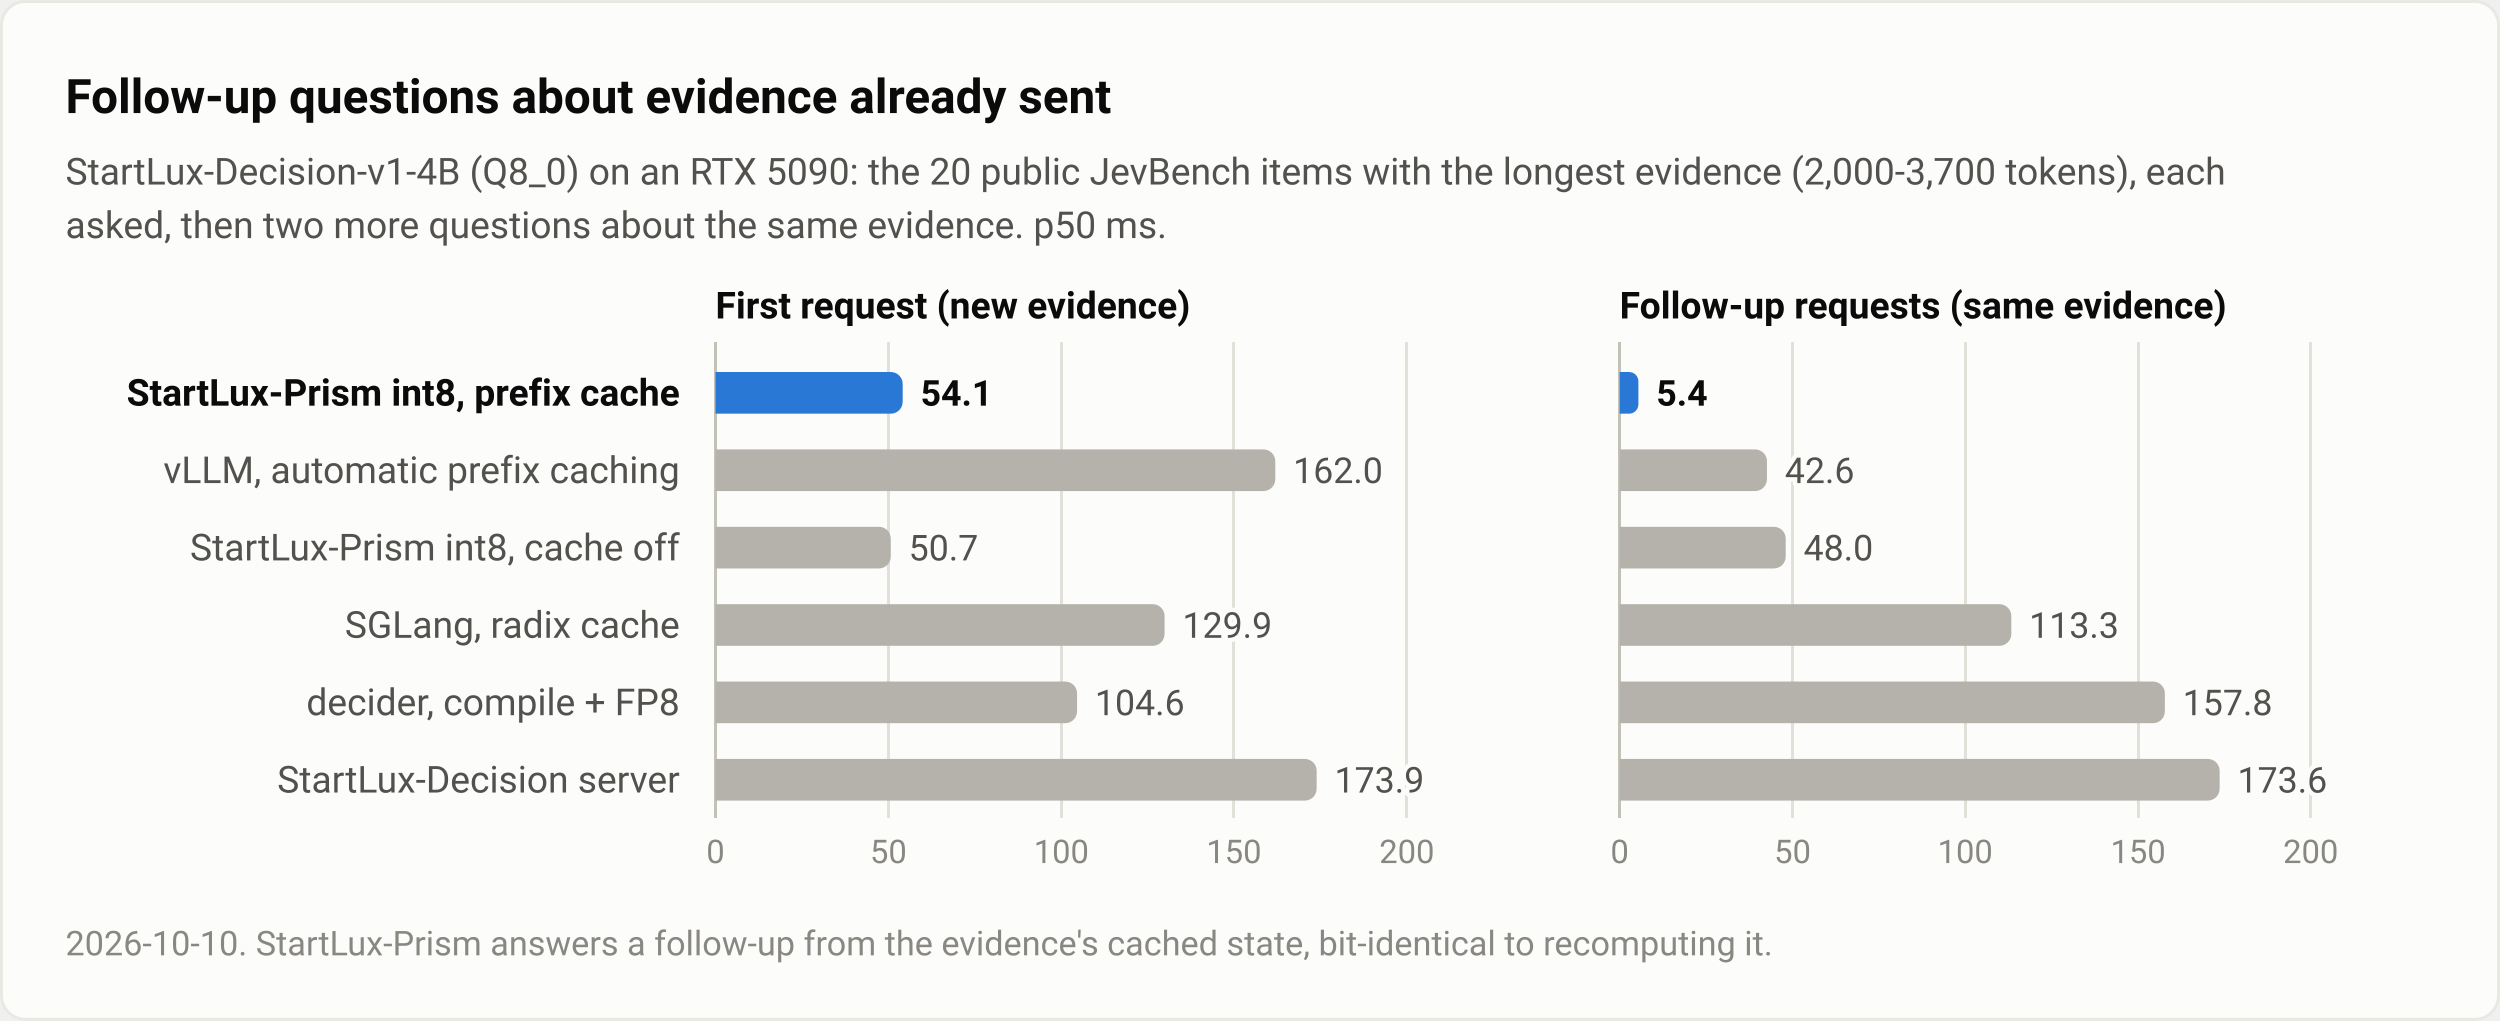
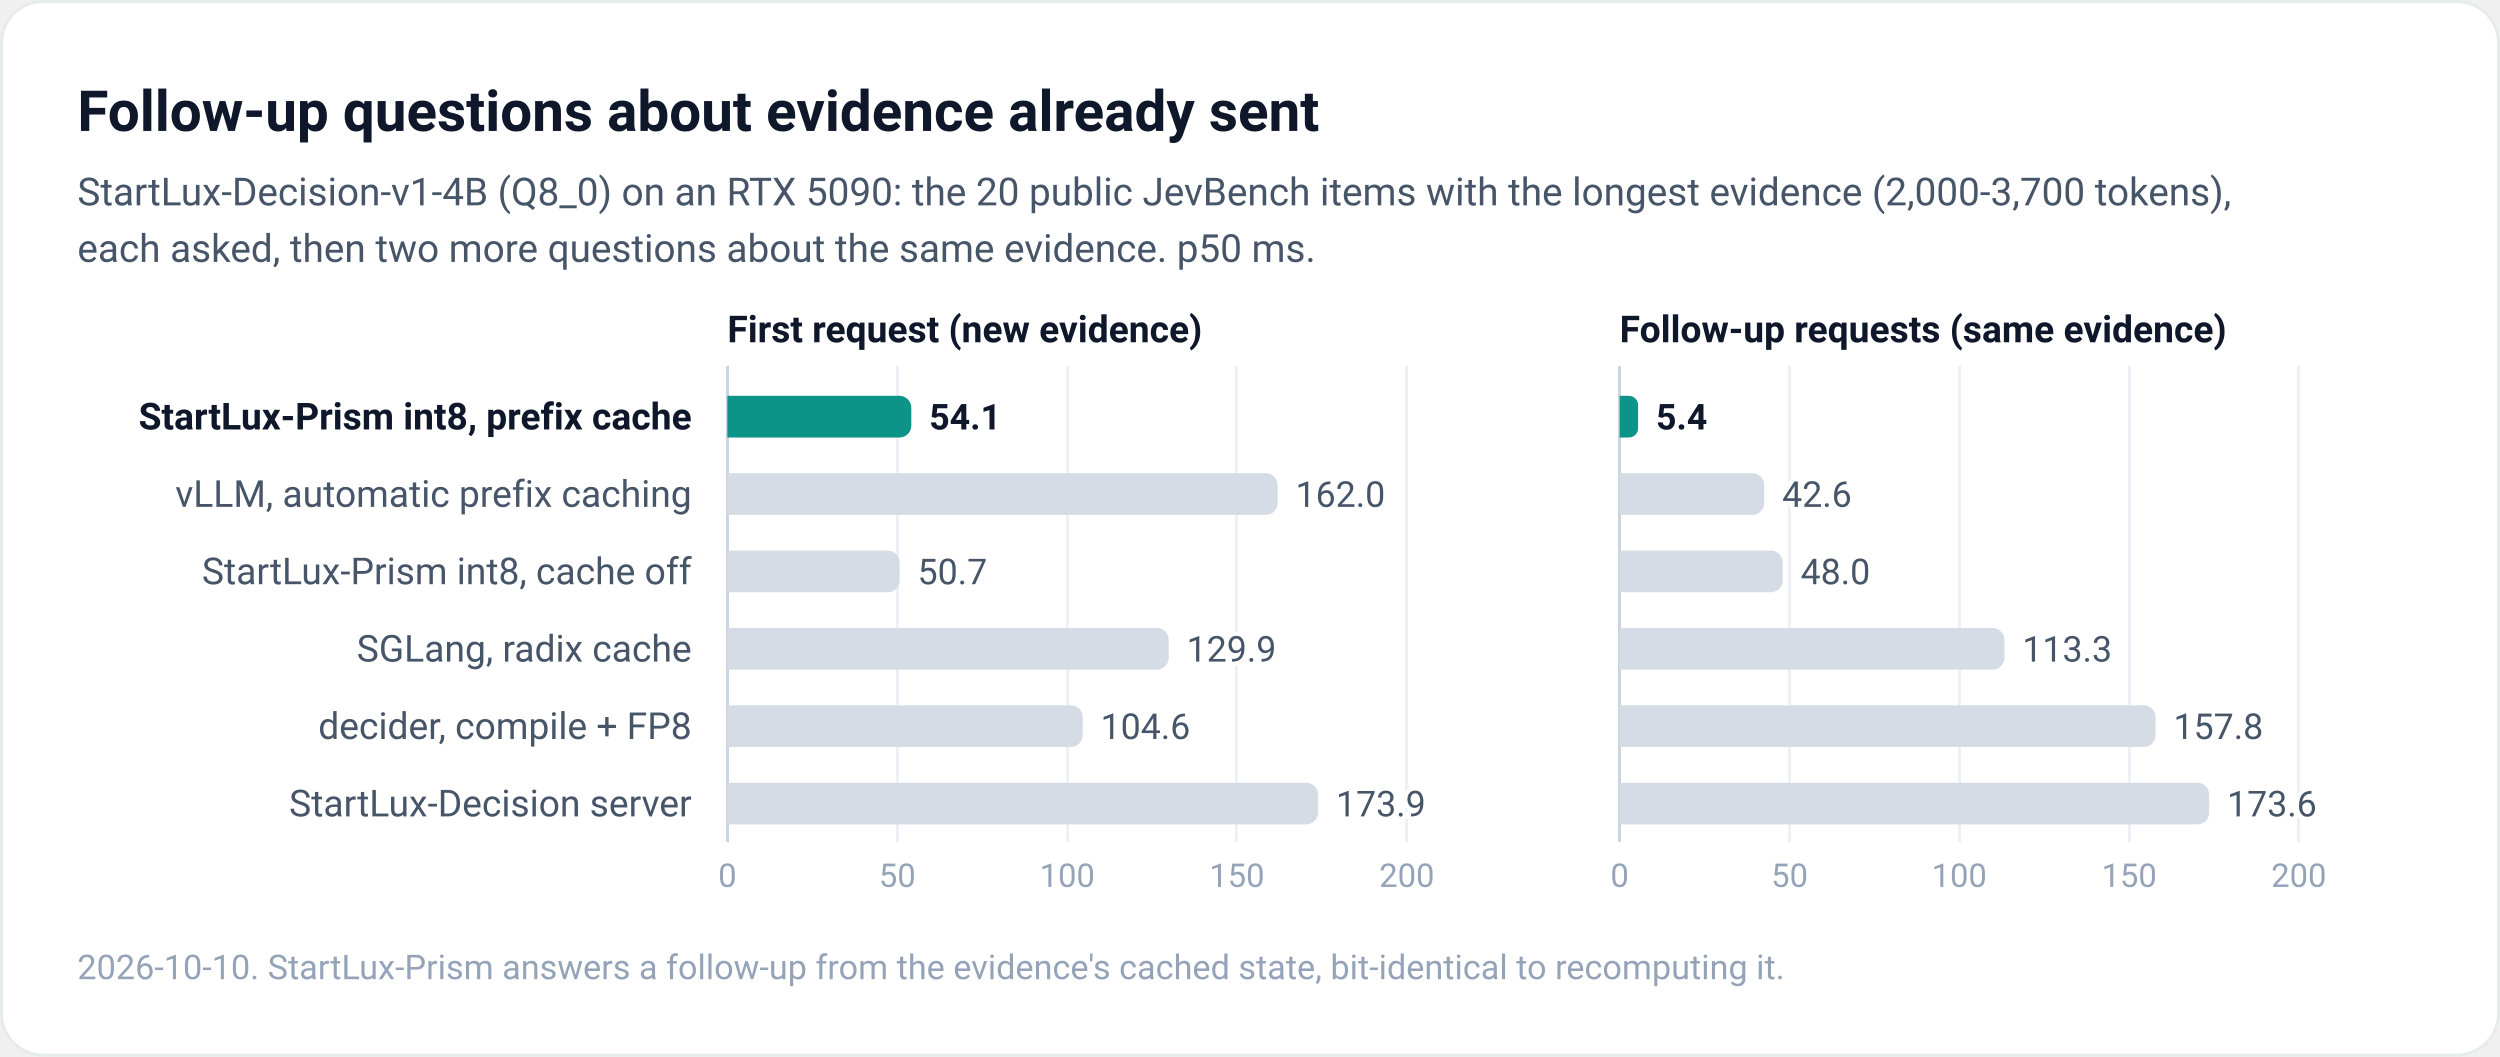
- <svg xmlns="http://www.w3.org/2000/svg" width="840" height="343" viewBox="0 0 840 343" role="img" aria-labelledby="title desc" font-family="system-ui, -apple-system, 'Segoe UI', Roboto, 'Helvetica Neue', Arial, sans-serif">
-   <rect x="0.5" y="0.5" width="839" height="342" rx="8" fill="#fcfcfb" stroke="#e9e8e2" />
-   <text x="22.0" y="38.0" font-size="16" fill="#0b0b0b" text-anchor="start" font-weight="600">Follow-up questions about evidence already sent</text>
-   <text x="22.0" y="62.0" font-size="12.5" fill="#52514e" text-anchor="start" font-weight="400">StartLux-Decision-v1-4B (Q8_0) on an RTX 5090: the 20 public JevBench items with the longest evidence (2,000-3,700 tokens), each</text>
-   <text x="22.0" y="80.0" font-size="12.5" fill="#52514e" text-anchor="start" font-weight="400">asked, then two more questions about the same evidence. p50 ms.</text>
-   <text x="240.4" y="107.0" font-size="12.5" fill="#0b0b0b" text-anchor="start" font-weight="600">First request (new evidence)</text>
-   <text x="240.4" y="290.0" font-size="11" fill="#898781" text-anchor="middle" font-weight="400" style="font-variant-numeric: tabular-nums">0</text>
-   <line x1="298.5" y1="115.0" x2="298.5" y2="275.0" stroke="#e1e0d9" stroke-width="1" shape-rendering="crispEdges" />
-   <text x="298.5" y="290.0" font-size="11" fill="#898781" text-anchor="middle" font-weight="400" style="font-variant-numeric: tabular-nums">50</text>
-   <line x1="356.6" y1="115.0" x2="356.6" y2="275.0" stroke="#e1e0d9" stroke-width="1" shape-rendering="crispEdges" />
-   <text x="356.6" y="290.0" font-size="11" fill="#898781" text-anchor="middle" font-weight="400" style="font-variant-numeric: tabular-nums">100</text>
-   <line x1="414.6" y1="115.0" x2="414.6" y2="275.0" stroke="#e1e0d9" stroke-width="1" shape-rendering="crispEdges" />
-   <text x="414.6" y="290.0" font-size="11" fill="#898781" text-anchor="middle" font-weight="400" style="font-variant-numeric: tabular-nums">150</text>
-   <line x1="472.7" y1="115.0" x2="472.7" y2="275.0" stroke="#e1e0d9" stroke-width="1" shape-rendering="crispEdges" />
-   <text x="472.7" y="290.0" font-size="11" fill="#898781" text-anchor="middle" font-weight="400" style="font-variant-numeric: tabular-nums">200</text>
-   <line x1="240.4" y1="115.0" x2="240.4" y2="275.0" stroke="#c3c2b7" stroke-width="1" shape-rendering="crispEdges" />
-   <path d="M240.4,125.0 H299.3 A4.0,4.0 0 0 1 303.3,129.0 V135.0 A4.0,4.0 0 0 1 299.3,139.0 H240.4 Z" fill="#2a78d6" />
-   <text x="309.3" y="136.3" font-size="12" fill="#0b0b0b" text-anchor="start" font-weight="600" style="font-variant-numeric: tabular-nums" stroke="#fcfcfb" stroke-width="3" stroke-linejoin="round" paint-order="stroke">54.1</text>
-   <path d="M240.4,151.0 H424.5 A4.0,4.0 0 0 1 428.5,155.0 V161.0 A4.0,4.0 0 0 1 424.5,165.0 H240.4 Z" fill="#b4b2aa" />
-   <text x="434.5" y="162.3" font-size="12" fill="#52514e" text-anchor="start" font-weight="400" style="font-variant-numeric: tabular-nums" stroke="#fcfcfb" stroke-width="3" stroke-linejoin="round" paint-order="stroke">162.0</text>
-   <path d="M240.4,177.0 H295.3 A4.0,4.0 0 0 1 299.3,181.0 V187.0 A4.0,4.0 0 0 1 295.3,191.0 H240.4 Z" fill="#b4b2aa" />
-   <text x="305.3" y="188.3" font-size="12" fill="#52514e" text-anchor="start" font-weight="400" style="font-variant-numeric: tabular-nums" stroke="#fcfcfb" stroke-width="3" stroke-linejoin="round" paint-order="stroke">50.7</text>
-   <path d="M240.4,203.0 H387.3 A4.0,4.0 0 0 1 391.3,207.0 V213.0 A4.0,4.0 0 0 1 387.3,217.0 H240.4 Z" fill="#b4b2aa" />
-   <text x="397.3" y="214.3" font-size="12" fill="#52514e" text-anchor="start" font-weight="400" style="font-variant-numeric: tabular-nums" stroke="#fcfcfb" stroke-width="3" stroke-linejoin="round" paint-order="stroke">129.9</text>
-   <path d="M240.4,229.0 H357.9 A4.0,4.0 0 0 1 361.9,233.0 V239.0 A4.0,4.0 0 0 1 357.9,243.0 H240.4 Z" fill="#b4b2aa" />
-   <text x="367.9" y="240.3" font-size="12" fill="#52514e" text-anchor="start" font-weight="400" style="font-variant-numeric: tabular-nums" stroke="#fcfcfb" stroke-width="3" stroke-linejoin="round" paint-order="stroke">104.6</text>
-   <path d="M240.4,255.0 H438.4 A4.0,4.0 0 0 1 442.4,259.0 V265.0 A4.0,4.0 0 0 1 438.4,269.0 H240.4 Z" fill="#b4b2aa" />
-   <text x="448.4" y="266.3" font-size="12" fill="#52514e" text-anchor="start" font-weight="400" style="font-variant-numeric: tabular-nums" stroke="#fcfcfb" stroke-width="3" stroke-linejoin="round" paint-order="stroke">173.9</text>
-   <text x="544.2" y="107.0" font-size="12.5" fill="#0b0b0b" text-anchor="start" font-weight="600">Follow-up requests (same evidence)</text>
-   <text x="544.2" y="290.0" font-size="11" fill="#898781" text-anchor="middle" font-weight="400" style="font-variant-numeric: tabular-nums">0</text>
-   <line x1="602.3" y1="115.0" x2="602.3" y2="275.0" stroke="#e1e0d9" stroke-width="1" shape-rendering="crispEdges" />
-   <text x="602.3" y="290.0" font-size="11" fill="#898781" text-anchor="middle" font-weight="400" style="font-variant-numeric: tabular-nums">50</text>
-   <line x1="660.3" y1="115.0" x2="660.3" y2="275.0" stroke="#e1e0d9" stroke-width="1" shape-rendering="crispEdges" />
-   <text x="660.3" y="290.0" font-size="11" fill="#898781" text-anchor="middle" font-weight="400" style="font-variant-numeric: tabular-nums">100</text>
-   <line x1="718.4" y1="115.0" x2="718.4" y2="275.0" stroke="#e1e0d9" stroke-width="1" shape-rendering="crispEdges" />
-   <text x="718.4" y="290.0" font-size="11" fill="#898781" text-anchor="middle" font-weight="400" style="font-variant-numeric: tabular-nums">150</text>
-   <line x1="776.4" y1="115.0" x2="776.4" y2="275.0" stroke="#e1e0d9" stroke-width="1" shape-rendering="crispEdges" />
-   <text x="776.4" y="290.0" font-size="11" fill="#898781" text-anchor="middle" font-weight="400" style="font-variant-numeric: tabular-nums">200</text>
-   <line x1="544.2" y1="115.0" x2="544.2" y2="275.0" stroke="#c3c2b7" stroke-width="1" shape-rendering="crispEdges" />
-   <path d="M544.2,125.0 H547.4 A3.135,3.135 0 0 1 550.5,128.1 V135.9 A3.135,3.135 0 0 1 547.4,139.0 H544.2 Z" fill="#2a78d6" />
-   <text x="556.5" y="136.3" font-size="12" fill="#0b0b0b" text-anchor="start" font-weight="600" style="font-variant-numeric: tabular-nums" stroke="#fcfcfb" stroke-width="3" stroke-linejoin="round" paint-order="stroke">5.4</text>
-   <path d="M544.2,151.0 H589.7 A4.0,4.0 0 0 1 593.7,155.0 V161.0 A4.0,4.0 0 0 1 589.7,165.0 H544.2 Z" fill="#b4b2aa" />
-   <text x="599.7" y="162.3" font-size="12" fill="#52514e" text-anchor="start" font-weight="400" style="font-variant-numeric: tabular-nums" stroke="#fcfcfb" stroke-width="3" stroke-linejoin="round" paint-order="stroke">42.6</text>
-   <path d="M544.2,177.0 H596.0 A4.0,4.0 0 0 1 600.0,181.0 V187.0 A4.0,4.0 0 0 1 596.0,191.0 H544.2 Z" fill="#b4b2aa" />
-   <text x="606.0" y="188.3" font-size="12" fill="#52514e" text-anchor="start" font-weight="400" style="font-variant-numeric: tabular-nums" stroke="#fcfcfb" stroke-width="3" stroke-linejoin="round" paint-order="stroke">48.0</text>
-   <path d="M544.2,203.0 H671.8 A4.0,4.0 0 0 1 675.8,207.0 V213.0 A4.0,4.0 0 0 1 671.8,217.0 H544.2 Z" fill="#b4b2aa" />
-   <text x="681.8" y="214.3" font-size="12" fill="#52514e" text-anchor="start" font-weight="400" style="font-variant-numeric: tabular-nums" stroke="#fcfcfb" stroke-width="3" stroke-linejoin="round" paint-order="stroke">113.3</text>
-   <path d="M544.2,229.0 H723.4 A4.0,4.0 0 0 1 727.4,233.0 V239.0 A4.0,4.0 0 0 1 723.4,243.0 H544.2 Z" fill="#b4b2aa" />
-   <text x="733.4" y="240.3" font-size="12" fill="#52514e" text-anchor="start" font-weight="400" style="font-variant-numeric: tabular-nums" stroke="#fcfcfb" stroke-width="3" stroke-linejoin="round" paint-order="stroke">157.8</text>
-   <path d="M544.2,255.0 H741.8 A4.0,4.0 0 0 1 745.8,259.0 V265.0 A4.0,4.0 0 0 1 741.8,269.0 H544.2 Z" fill="#b4b2aa" />
-   <text x="751.8" y="266.3" font-size="12" fill="#52514e" text-anchor="start" font-weight="400" style="font-variant-numeric: tabular-nums" stroke="#fcfcfb" stroke-width="3" stroke-linejoin="round" paint-order="stroke">173.6</text>
-   <text x="228.4" y="136.3" font-size="12.5" fill="#0b0b0b" text-anchor="end" font-weight="600">StartLux-Prism int8, prefix cache</text>
-   <text x="228.4" y="162.3" font-size="12.5" fill="#52514e" text-anchor="end" font-weight="400">vLLM, automatic prefix caching</text>
-   <text x="228.4" y="188.3" font-size="12.5" fill="#52514e" text-anchor="end" font-weight="400">StartLux-Prism int8, cache off</text>
-   <text x="228.4" y="214.3" font-size="12.5" fill="#52514e" text-anchor="end" font-weight="400">SGLang, radix cache</text>
-   <text x="228.4" y="240.3" font-size="12.5" fill="#52514e" text-anchor="end" font-weight="400">decider, compile + FP8</text>
-   <text x="228.4" y="266.3" font-size="12.5" fill="#52514e" text-anchor="end" font-weight="400">StartLux-Decision server</text>
-   <text x="22.0" y="321.0" font-size="11.5" fill="#898781" text-anchor="start" font-weight="400">2026-10-10. StartLux-Prism answers a follow-up from the evidence's cached state, bit-identical to recomputing it.</text>
+ <svg xmlns="http://www.w3.org/2000/svg" width="840" height="355" viewBox="0 0 840 355" role="img" aria-labelledby="title desc" font-family="system-ui, -apple-system, 'Segoe UI', Roboto, 'Helvetica Neue', Arial, sans-serif">
+   <rect x="0.5" y="0.5" width="839" height="354" rx="14" fill="#ffffff" stroke="#e6ece9" />
+   <text x="26.0" y="44.0" font-size="19" fill="#0f172a" text-anchor="start" font-weight="700">Follow-up questions about evidence already sent</text>
+   <text x="26.0" y="69.0" font-size="13" fill="#475569" text-anchor="start" font-weight="400">StartLux-Decision-v1-4B (Q8_0) on an RTX 5090: the 20 public JevBench items with the longest evidence (2,000-3,700 tokens),</text>
+   <text x="26.0" y="88.0" font-size="13" fill="#475569" text-anchor="start" font-weight="400">each asked, then two more questions about the same evidence. p50 ms.</text>
+   <text x="244.4" y="115.0" font-size="12.5" fill="#0f172a" text-anchor="start" font-weight="600">First request (new evidence)</text>
+   <text x="244.4" y="298.0" font-size="11" fill="#94a3b8" text-anchor="middle" font-weight="400" style="font-variant-numeric: tabular-nums">0</text>
+   <line x1="301.5" y1="123.0" x2="301.5" y2="283.0" stroke="#edf1f5" stroke-width="1" shape-rendering="crispEdges" />
+   <text x="301.5" y="298.0" font-size="11" fill="#94a3b8" text-anchor="middle" font-weight="400" style="font-variant-numeric: tabular-nums">50</text>
+   <line x1="358.6" y1="123.0" x2="358.6" y2="283.0" stroke="#edf1f5" stroke-width="1" shape-rendering="crispEdges" />
+   <text x="358.6" y="298.0" font-size="11" fill="#94a3b8" text-anchor="middle" font-weight="400" style="font-variant-numeric: tabular-nums">100</text>
+   <line x1="415.6" y1="123.0" x2="415.6" y2="283.0" stroke="#edf1f5" stroke-width="1" shape-rendering="crispEdges" />
+   <text x="415.6" y="298.0" font-size="11" fill="#94a3b8" text-anchor="middle" font-weight="400" style="font-variant-numeric: tabular-nums">150</text>
+   <line x1="472.7" y1="123.0" x2="472.7" y2="283.0" stroke="#edf1f5" stroke-width="1" shape-rendering="crispEdges" />
+   <text x="472.7" y="298.0" font-size="11" fill="#94a3b8" text-anchor="middle" font-weight="400" style="font-variant-numeric: tabular-nums">200</text>
+   <line x1="244.4" y1="123.0" x2="244.4" y2="283.0" stroke="#cbd5e1" stroke-width="1" shape-rendering="crispEdges" />
+   <path d="M244.4,133.0 H302.2 A4.0,4.0 0 0 1 306.2,137.0 V143.0 A4.0,4.0 0 0 1 302.2,147.0 H244.4 Z" fill="#0d9488" />
+   <text x="312.2" y="144.3" font-size="12" fill="#0f172a" text-anchor="start" font-weight="600" style="font-variant-numeric: tabular-nums" stroke="#ffffff" stroke-width="3" stroke-linejoin="round" paint-order="stroke">54.1</text>
+   <path d="M244.4,159.0 H425.3 A4.0,4.0 0 0 1 429.3,163.0 V169.0 A4.0,4.0 0 0 1 425.3,173.0 H244.4 Z" fill="#d5dce6" />
+   <text x="435.3" y="170.3" font-size="12" fill="#475569" text-anchor="start" font-weight="400" style="font-variant-numeric: tabular-nums" stroke="#ffffff" stroke-width="3" stroke-linejoin="round" paint-order="stroke">162.0</text>
+   <path d="M244.4,185.0 H298.3 A4.0,4.0 0 0 1 302.3,189.0 V195.0 A4.0,4.0 0 0 1 298.3,199.0 H244.4 Z" fill="#d5dce6" />
+   <text x="308.3" y="196.3" font-size="12" fill="#475569" text-anchor="start" font-weight="400" style="font-variant-numeric: tabular-nums" stroke="#ffffff" stroke-width="3" stroke-linejoin="round" paint-order="stroke">50.7</text>
+   <path d="M244.4,211.0 H388.7 A4.0,4.0 0 0 1 392.7,215.0 V221.0 A4.0,4.0 0 0 1 388.7,225.0 H244.4 Z" fill="#d5dce6" />
+   <text x="398.7" y="222.3" font-size="12" fill="#475569" text-anchor="start" font-weight="400" style="font-variant-numeric: tabular-nums" stroke="#ffffff" stroke-width="3" stroke-linejoin="round" paint-order="stroke">129.9</text>
+   <path d="M244.4,237.0 H359.8 A4.0,4.0 0 0 1 363.8,241.0 V247.0 A4.0,4.0 0 0 1 359.8,251.0 H244.4 Z" fill="#d5dce6" />
+   <text x="369.8" y="248.3" font-size="12" fill="#475569" text-anchor="start" font-weight="400" style="font-variant-numeric: tabular-nums" stroke="#ffffff" stroke-width="3" stroke-linejoin="round" paint-order="stroke">104.6</text>
+   <path d="M244.4,263.0 H438.9 A4.0,4.0 0 0 1 442.9,267.0 V273.0 A4.0,4.0 0 0 1 438.9,277.0 H244.4 Z" fill="#d5dce6" />
+   <text x="448.9" y="274.3" font-size="12" fill="#475569" text-anchor="start" font-weight="400" style="font-variant-numeric: tabular-nums" stroke="#ffffff" stroke-width="3" stroke-linejoin="round" paint-order="stroke">173.9</text>
+   <text x="544.2" y="115.0" font-size="12.5" fill="#0f172a" text-anchor="start" font-weight="600">Follow-up requests (same evidence)</text>
+   <text x="544.2" y="298.0" font-size="11" fill="#94a3b8" text-anchor="middle" font-weight="400" style="font-variant-numeric: tabular-nums">0</text>
+   <line x1="601.3" y1="123.0" x2="601.3" y2="283.0" stroke="#edf1f5" stroke-width="1" shape-rendering="crispEdges" />
+   <text x="601.3" y="298.0" font-size="11" fill="#94a3b8" text-anchor="middle" font-weight="400" style="font-variant-numeric: tabular-nums">50</text>
+   <line x1="658.3" y1="123.0" x2="658.3" y2="283.0" stroke="#edf1f5" stroke-width="1" shape-rendering="crispEdges" />
+   <text x="658.3" y="298.0" font-size="11" fill="#94a3b8" text-anchor="middle" font-weight="400" style="font-variant-numeric: tabular-nums">100</text>
+   <line x1="715.4" y1="123.0" x2="715.4" y2="283.0" stroke="#edf1f5" stroke-width="1" shape-rendering="crispEdges" />
+   <text x="715.4" y="298.0" font-size="11" fill="#94a3b8" text-anchor="middle" font-weight="400" style="font-variant-numeric: tabular-nums">150</text>
+   <line x1="772.4" y1="123.0" x2="772.4" y2="283.0" stroke="#edf1f5" stroke-width="1" shape-rendering="crispEdges" />
+   <text x="772.4" y="298.0" font-size="11" fill="#94a3b8" text-anchor="middle" font-weight="400" style="font-variant-numeric: tabular-nums">200</text>
+   <line x1="544.2" y1="123.0" x2="544.2" y2="283.0" stroke="#cbd5e1" stroke-width="1" shape-rendering="crispEdges" />
+   <path d="M544.2,133.0 H547.3 A3.081,3.081 0 0 1 550.4,136.1 V143.9 A3.081,3.081 0 0 1 547.3,147.0 H544.2 Z" fill="#0d9488" />
+   <text x="556.4" y="144.3" font-size="12" fill="#0f172a" text-anchor="start" font-weight="600" style="font-variant-numeric: tabular-nums" stroke="#ffffff" stroke-width="3" stroke-linejoin="round" paint-order="stroke">5.4</text>
+   <path d="M544.2,159.0 H588.8 A4.0,4.0 0 0 1 592.8,163.0 V169.0 A4.0,4.0 0 0 1 588.8,173.0 H544.2 Z" fill="#d5dce6" />
+   <text x="598.8" y="170.3" font-size="12" fill="#475569" text-anchor="start" font-weight="400" style="font-variant-numeric: tabular-nums" stroke="#ffffff" stroke-width="3" stroke-linejoin="round" paint-order="stroke">42.6</text>
+   <path d="M544.2,185.0 H595.0 A4.0,4.0 0 0 1 599.0,189.0 V195.0 A4.0,4.0 0 0 1 595.0,199.0 H544.2 Z" fill="#d5dce6" />
+   <text x="605.0" y="196.3" font-size="12" fill="#475569" text-anchor="start" font-weight="400" style="font-variant-numeric: tabular-nums" stroke="#ffffff" stroke-width="3" stroke-linejoin="round" paint-order="stroke">48.0</text>
+   <path d="M544.2,211.0 H669.5 A4.0,4.0 0 0 1 673.5,215.0 V221.0 A4.0,4.0 0 0 1 669.5,225.0 H544.2 Z" fill="#d5dce6" />
+   <text x="679.5" y="222.3" font-size="12" fill="#475569" text-anchor="start" font-weight="400" style="font-variant-numeric: tabular-nums" stroke="#ffffff" stroke-width="3" stroke-linejoin="round" paint-order="stroke">113.3</text>
+   <path d="M544.2,237.0 H720.3 A4.0,4.0 0 0 1 724.3,241.0 V247.0 A4.0,4.0 0 0 1 720.3,251.0 H544.2 Z" fill="#d5dce6" />
+   <text x="730.3" y="248.3" font-size="12" fill="#475569" text-anchor="start" font-weight="400" style="font-variant-numeric: tabular-nums" stroke="#ffffff" stroke-width="3" stroke-linejoin="round" paint-order="stroke">157.8</text>
+   <path d="M544.2,263.0 H738.3 A4.0,4.0 0 0 1 742.3,267.0 V273.0 A4.0,4.0 0 0 1 738.3,277.0 H544.2 Z" fill="#d5dce6" />
+   <text x="748.3" y="274.3" font-size="12" fill="#475569" text-anchor="start" font-weight="400" style="font-variant-numeric: tabular-nums" stroke="#ffffff" stroke-width="3" stroke-linejoin="round" paint-order="stroke">173.6</text>
+   <text x="232.4" y="144.3" font-size="12.5" fill="#0f172a" text-anchor="end" font-weight="600">StartLux-Prism int8, prefix cache</text>
+   <text x="232.4" y="170.3" font-size="12.5" fill="#475569" text-anchor="end" font-weight="400">vLLM, automatic prefix caching</text>
+   <text x="232.4" y="196.3" font-size="12.5" fill="#475569" text-anchor="end" font-weight="400">StartLux-Prism int8, cache off</text>
+   <text x="232.4" y="222.3" font-size="12.5" fill="#475569" text-anchor="end" font-weight="400">SGLang, radix cache</text>
+   <text x="232.4" y="248.3" font-size="12.5" fill="#475569" text-anchor="end" font-weight="400">decider, compile + FP8</text>
+   <text x="232.4" y="274.3" font-size="12.5" fill="#475569" text-anchor="end" font-weight="400">StartLux-Decision server</text>
+   <text x="26.0" y="329.0" font-size="11.5" fill="#94a3b8" text-anchor="start" font-weight="400">2026-10-10. StartLux-Prism answers a follow-up from the evidence's cached state, bit-identical to recomputing it.</text>
</svg>
